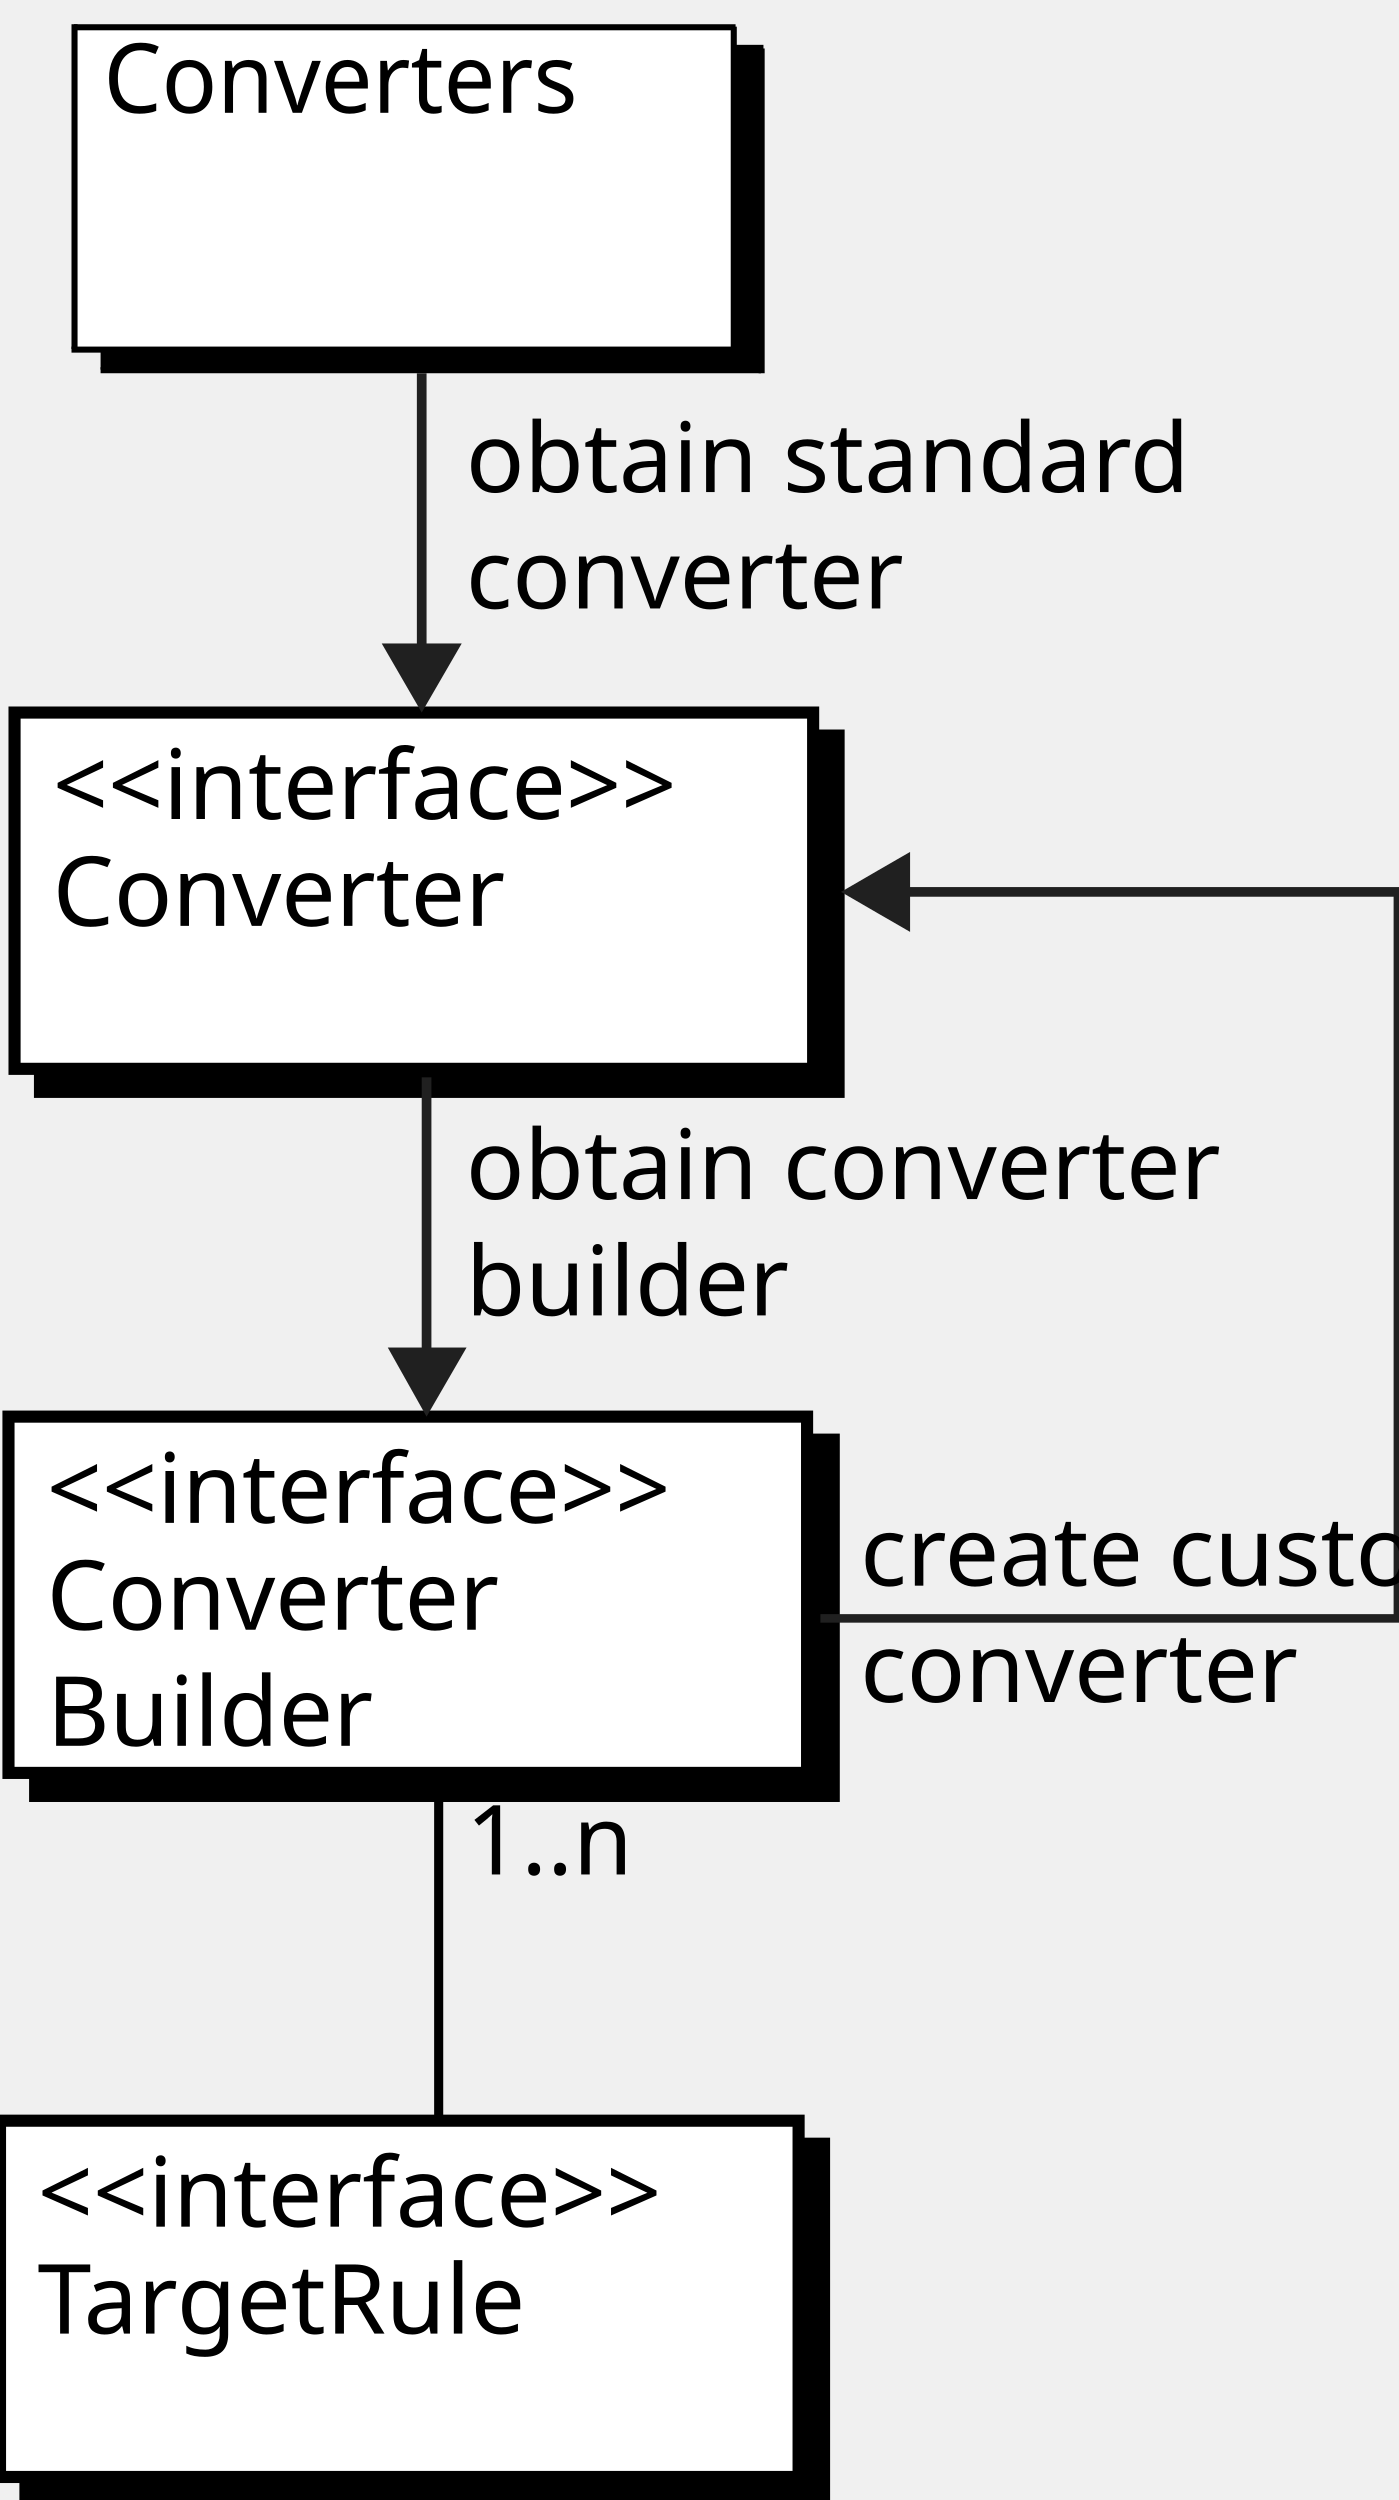
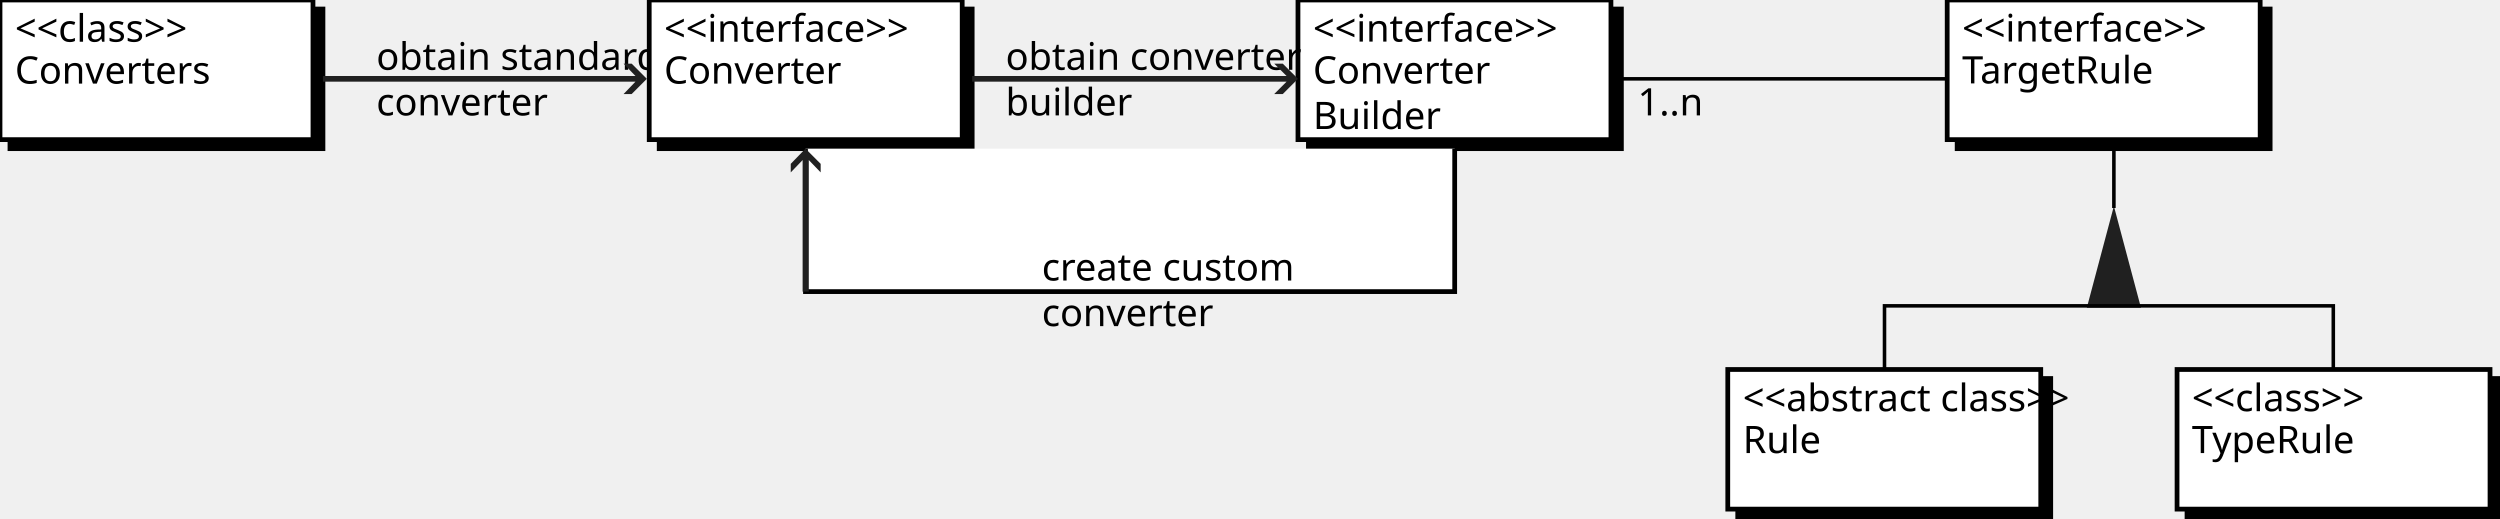
- <svg xmlns="http://www.w3.org/2000/svg" version="1.1" id="Layer_1" x="0px" y="0px" viewBox="0 0 115.4 206.3" style="enable-background:new 0 0 115.4 206.3;" xml:space="preserve">
+ <svg xmlns="http://www.w3.org/2000/svg" version="1.1" id="Layer_1" x="0px" y="0px" viewBox="0 0 526.4 109.1" style="enable-background:new 0 0 526.4 109.1;" xml:space="preserve">
  <style type="text/css">
- 	.st0{enable-background:new    ;}
- 	.st1{font-family:'ProductusBook';}
- 	.st2{font-size:7.98px;}
- 	.st3{stroke:#000000;stroke-miterlimit:10;}
- 	.st4{fill:#FFFFFF;stroke:#000000;stroke-miterlimit:10;}
- 	.st5{font-family:'ProductusSemibold';}
- 	.st6{fill:#FFFFFF;}
- 	.st7{fill:#202020;}
- 	.st8{fill:none;}
- 	.st9{fill:none;stroke:#000000;stroke-width:0.75;stroke-miterlimit:10;}
+ 	.st0{font-family:'ProductusBook';}
+ 	.st1{font-size:7.98px;}
+ 	.st2{stroke:#000000;stroke-miterlimit:10;}
+ 	.st3{fill:#FFFFFF;stroke:#000000;stroke-miterlimit:10;}
+ 	.st4{font-family:'ProductusSemibold';}
+ 	.st5{fill:#202020;}
+ 	.st6{fill:none;stroke:#000000;stroke-width:0.75;stroke-miterlimit:10;}
+ 	.st7{fill:none;}
</style>
-   <text transform="matrix(1 0 0 1 38.4444 40.6076)" class="st0">
-     <tspan x="0" y="0" class="st1 st2">obtain standard</tspan>
-     <tspan x="0" y="9.6" class="st1 st2">converter</tspan>
-   </text>
-   <text transform="matrix(1 0 0 1 38.4449 154.6787)" class="st1 st2">1..n </text>
+   <text transform="matrix(1 0 0 1 79.2402 14.7002)" class="st0 st1">obtain standard</text>
+   <text transform="matrix(1 0 0 1 79.2402 24.3001)" class="st0 st1">converter</text>
+   <text transform="matrix(1 0 0 1 344.8279 24.3001)" class="st0 st1">1..n </text>
  <g>
-     <rect x="2.9" y="118.8" class="st3" width="65.9" height="29.4" />
-     <rect x="0.7" y="116.9" class="st4" width="65.9" height="29.4" />
-     <text transform="matrix(1 0 0 1 3.8503 125.6656)" class="st1 st2">&lt;&lt;interface&gt;&gt;</text>
-     <text transform="matrix(1 0 0 1 3.8503 134.4858)" class="st5 st2">Converter</text>
-     <text transform="matrix(1 0 0 1 3.8503 144.0619)" class="st5 st2">Builder</text>
+     <rect x="275.5" y="1.9" class="st2" width="65.9" height="29.4" />
+     <rect x="273.3" class="st3" width="65.9" height="29.4" />
+     <text transform="matrix(1 0 0 1 276.4663 8.7656)" class="st0 st1">&lt;&lt;interface&gt;&gt;</text>
+     <text transform="matrix(1 0 0 1 276.4663 17.5858)" class="st4 st1">Converter</text>
+     <text transform="matrix(1 0 0 1 276.4663 27.1619)" class="st4 st1">Builder</text>
  </g>
  <g>
-     <rect x="8.5" y="4" width="54.3" height="26.6" />
-     <rect x="8.5" y="3.7" width="54.5" height="0.5" />
-     <rect x="62.6" y="4" width="0.5" height="26.8" />
-     <rect x="8.3" y="30.3" width="54.5" height="0.5" />
-     <rect x="8.3" y="3.7" width="0.5" height="26.8" />
-     <rect x="6.1" y="2.2" class="st6" width="54.4" height="26.6" />
-     <rect x="6.1" y="2" width="54.6" height="0.5" />
-     <rect x="60.3" y="2.2" width="0.5" height="26.8" />
-     <rect x="5.9" y="28.6" width="54.6" height="0.5" />
-     <rect x="5.9" y="2" width="0.5" height="26.8" />
-     <text transform="matrix(0.9504 0 0 1 8.541 9.3061)" class="st1 st2">Converters</text>
+     <rect x="138.8" y="1.9" class="st2" width="65.9" height="29.4" />
+     <rect x="136.7" class="st3" width="65.9" height="29.4" />
+     <text transform="matrix(1 0 0 1 139.8323 8.785)" class="st0 st1">&lt;&lt;interface&gt;&gt;</text>
+     <text transform="matrix(1 0 0 1 139.8323 17.6053)" class="st4 st1">Converter</text>
  </g>
  <g>
-     <rect x="3.3" y="60.7" class="st3" width="65.9" height="29.4" />
-     <rect x="1.2" y="58.8" class="st4" width="65.9" height="29.4" />
-     <text transform="matrix(1 0 0 1 4.3493 67.585)" class="st1 st2">&lt;&lt;interface&gt;&gt;</text>
-     <text transform="matrix(1 0 0 1 4.3493 76.4053)" class="st5 st2">Converter</text>
+     <rect x="412.1" y="1.9" class="st2" width="65.9" height="29.4" />
+     <rect x="410" class="st3" width="65.9" height="29.4" />
+     <text transform="matrix(1 0 0 1 413.1498 8.7461)" class="st0 st1">&lt;&lt;interface&gt;&gt;</text>
+     <text transform="matrix(1 0 0 1 413.1498 17.5664)" class="st4 st1">TargetRule</text>
  </g>
+   <text transform="matrix(1 0 0 1 211.753 14.7004)" class="st0 st1">obtain converter</text>
+   <text transform="matrix(1 0 0 1 211.753 24.3004)" class="st0 st1">builder</text>
  <g>
-     <rect x="2.1" y="176.9" class="st3" width="65.9" height="29.4" />
-     <rect y="175" class="st4" width="65.9" height="29.4" />
-     <text transform="matrix(1 0 0 1 3.1008 183.7461)" class="st1 st2">&lt;&lt;interface&gt;&gt;</text>
-     <text transform="matrix(1 0 0 1 3.1008 192.5664)" class="st5 st2">TargetRule</text>
+     <rect x="2.1" y="1.9" class="st2" width="65.9" height="29.4" />
+     <rect class="st3" width="65.9" height="29.4" />
+     <text transform="matrix(1 0 0 1 3.1493 8.785)" class="st0 st1">&lt;&lt;class&gt;&gt;</text>
+     <text transform="matrix(1 0 0 1 3.1493 17.6053)" class="st4 st1">Converters</text>
  </g>
  <g>
    <g>
      <g>
-         <polygon class="st7" points="34.4,30.8 34.4,53.1 31.5,53.1 34.8,58.8 38.1,53.1 35.2,53.1 35.2,30.8    " />
+         <polygon class="st5" points="68,17.2 133.8,17.2 131.3,19.8 133,19.8 136.2,16.6 133,13.4 131.3,13.4 133.8,16 68,16    " />
      </g>
    </g>
  </g>
  <g>
    <g>
      <g>
-         <polygon class="st7" points="34.8,88.9 34.8,111.2 32,111.2 35.2,116.9 38.5,111.2 35.6,111.2 35.6,88.9    " />
+         <polygon class="st5" points="204.7,17.2 270.9,17.2 268.3,19.8 270.1,19.8 273.3,16.6 270.1,13.4 268.3,13.4 270.9,16 204.7,16         " />
      </g>
    </g>
  </g>
-   <text transform="matrix(1 0 0 1 38.4446 98.9459)" class="st0">
-     <tspan x="0" y="0" class="st1 st2">obtain converter</tspan>
-     <tspan x="0" y="9.6" class="st1 st2">builder</tspan>
-   </text>
+   <line class="st6" x1="341.4" y1="16.6" x2="410" y2="16.6" />
+   <polyline class="st3" points="306.3,31.3 306.3,61.4 169.6,61.4 169.6,31.3 " />
  <g>
    <g>
      <g>
-         <path class="st7" d="M67.7,133.9h24.8h12.4h6.2h3.3h0.9h0.4c0,0,0.1,0,0.1,0v-0.1v-0.2v-1.7V82.1v-7v-1.9c0-0.1,0,0-0.1,0h-0.1     h-0.2h-0.5h-1h-3.6H96.6H75.1v-2.9l-2.6,1.5l-3.1,1.8l3.1,1.8l2.6,1.5v-2.9h21.5h13.7h3.2c0.5,0,1,0,1.5,0v1.5v6.7v49.3v1.4v0.2     v0.1c0,0-0.1,0-0.1,0h-0.3h-0.7H111h-6.2H92.5H67.7V133.9z" />
+         <polygon class="st5" points="170.3,61.4 170.3,33.7 172.8,36.3 172.8,34.5 169.6,31.3 166.5,34.5 166.5,36.3 169,33.7 169,61.4         " />
      </g>
    </g>
  </g>
-   <rect x="71" y="124.2" class="st8" width="41.1" height="18.6" />
-   <text transform="matrix(1 0 0 1 70.9884 130.8497)" class="st0">
-     <tspan x="0" y="0" class="st1 st2">create custom</tspan>
-     <tspan x="0" y="9.6" class="st1 st2">converter</tspan>
-   </text>
-   <line class="st9" x1="36.2" y1="175" x2="36.2" y2="148.2" />
+   <text transform="matrix(1 0 0 1 219.3743 59.0653)" class="st0 st1">create custom</text>
+   <text transform="matrix(1 0 0 1 219.3743 68.6653)" class="st0 st1">converter</text>
+   <g>
+     <rect x="365.9" y="79.7" class="st2" width="65.9" height="29.4" />
+     <rect x="363.8" y="77.8" class="st3" width="65.9" height="29.4" />
+     <text transform="matrix(1 0 0 1 366.9704 86.5789)" class="st0 st1">&lt;&lt;abstract class&gt;&gt;</text>
+     <text transform="matrix(1 0 0 1 366.9704 95.3992)" class="st4 st1">Rule</text>
+   </g>
+   <g>
+     <rect x="460.5" y="79.7" class="st2" width="65.9" height="29.4" />
+     <rect x="458.4" y="77.8" class="st3" width="65.9" height="29.4" />
+     <text transform="matrix(1 0 0 1 461.5261 86.5789)" class="st0 st1">&lt;&lt;class&gt;&gt;</text>
+     <text transform="matrix(1 0 0 1 461.5261 95.3992)" class="st4 st1">TypeRule</text>
+   </g>
+   <g>
+     <g>
+       <g>
+         <rect x="439.4" y="43.4" class="st7" width="11.5" height="21.5" />
+         <g>
+           <polygon class="st5" points="450.8,64.8 445.1,43.4 439.4,64.8     " />
+         </g>
+       </g>
+     </g>
+   </g>
+   <line class="st6" x1="445.1" y1="31.3" x2="445.1" y2="43.8" />
+   <polyline class="st6" points="396.8,77.8 396.8,64.4 491.3,64.4 491.3,77.8 " />
</svg>
